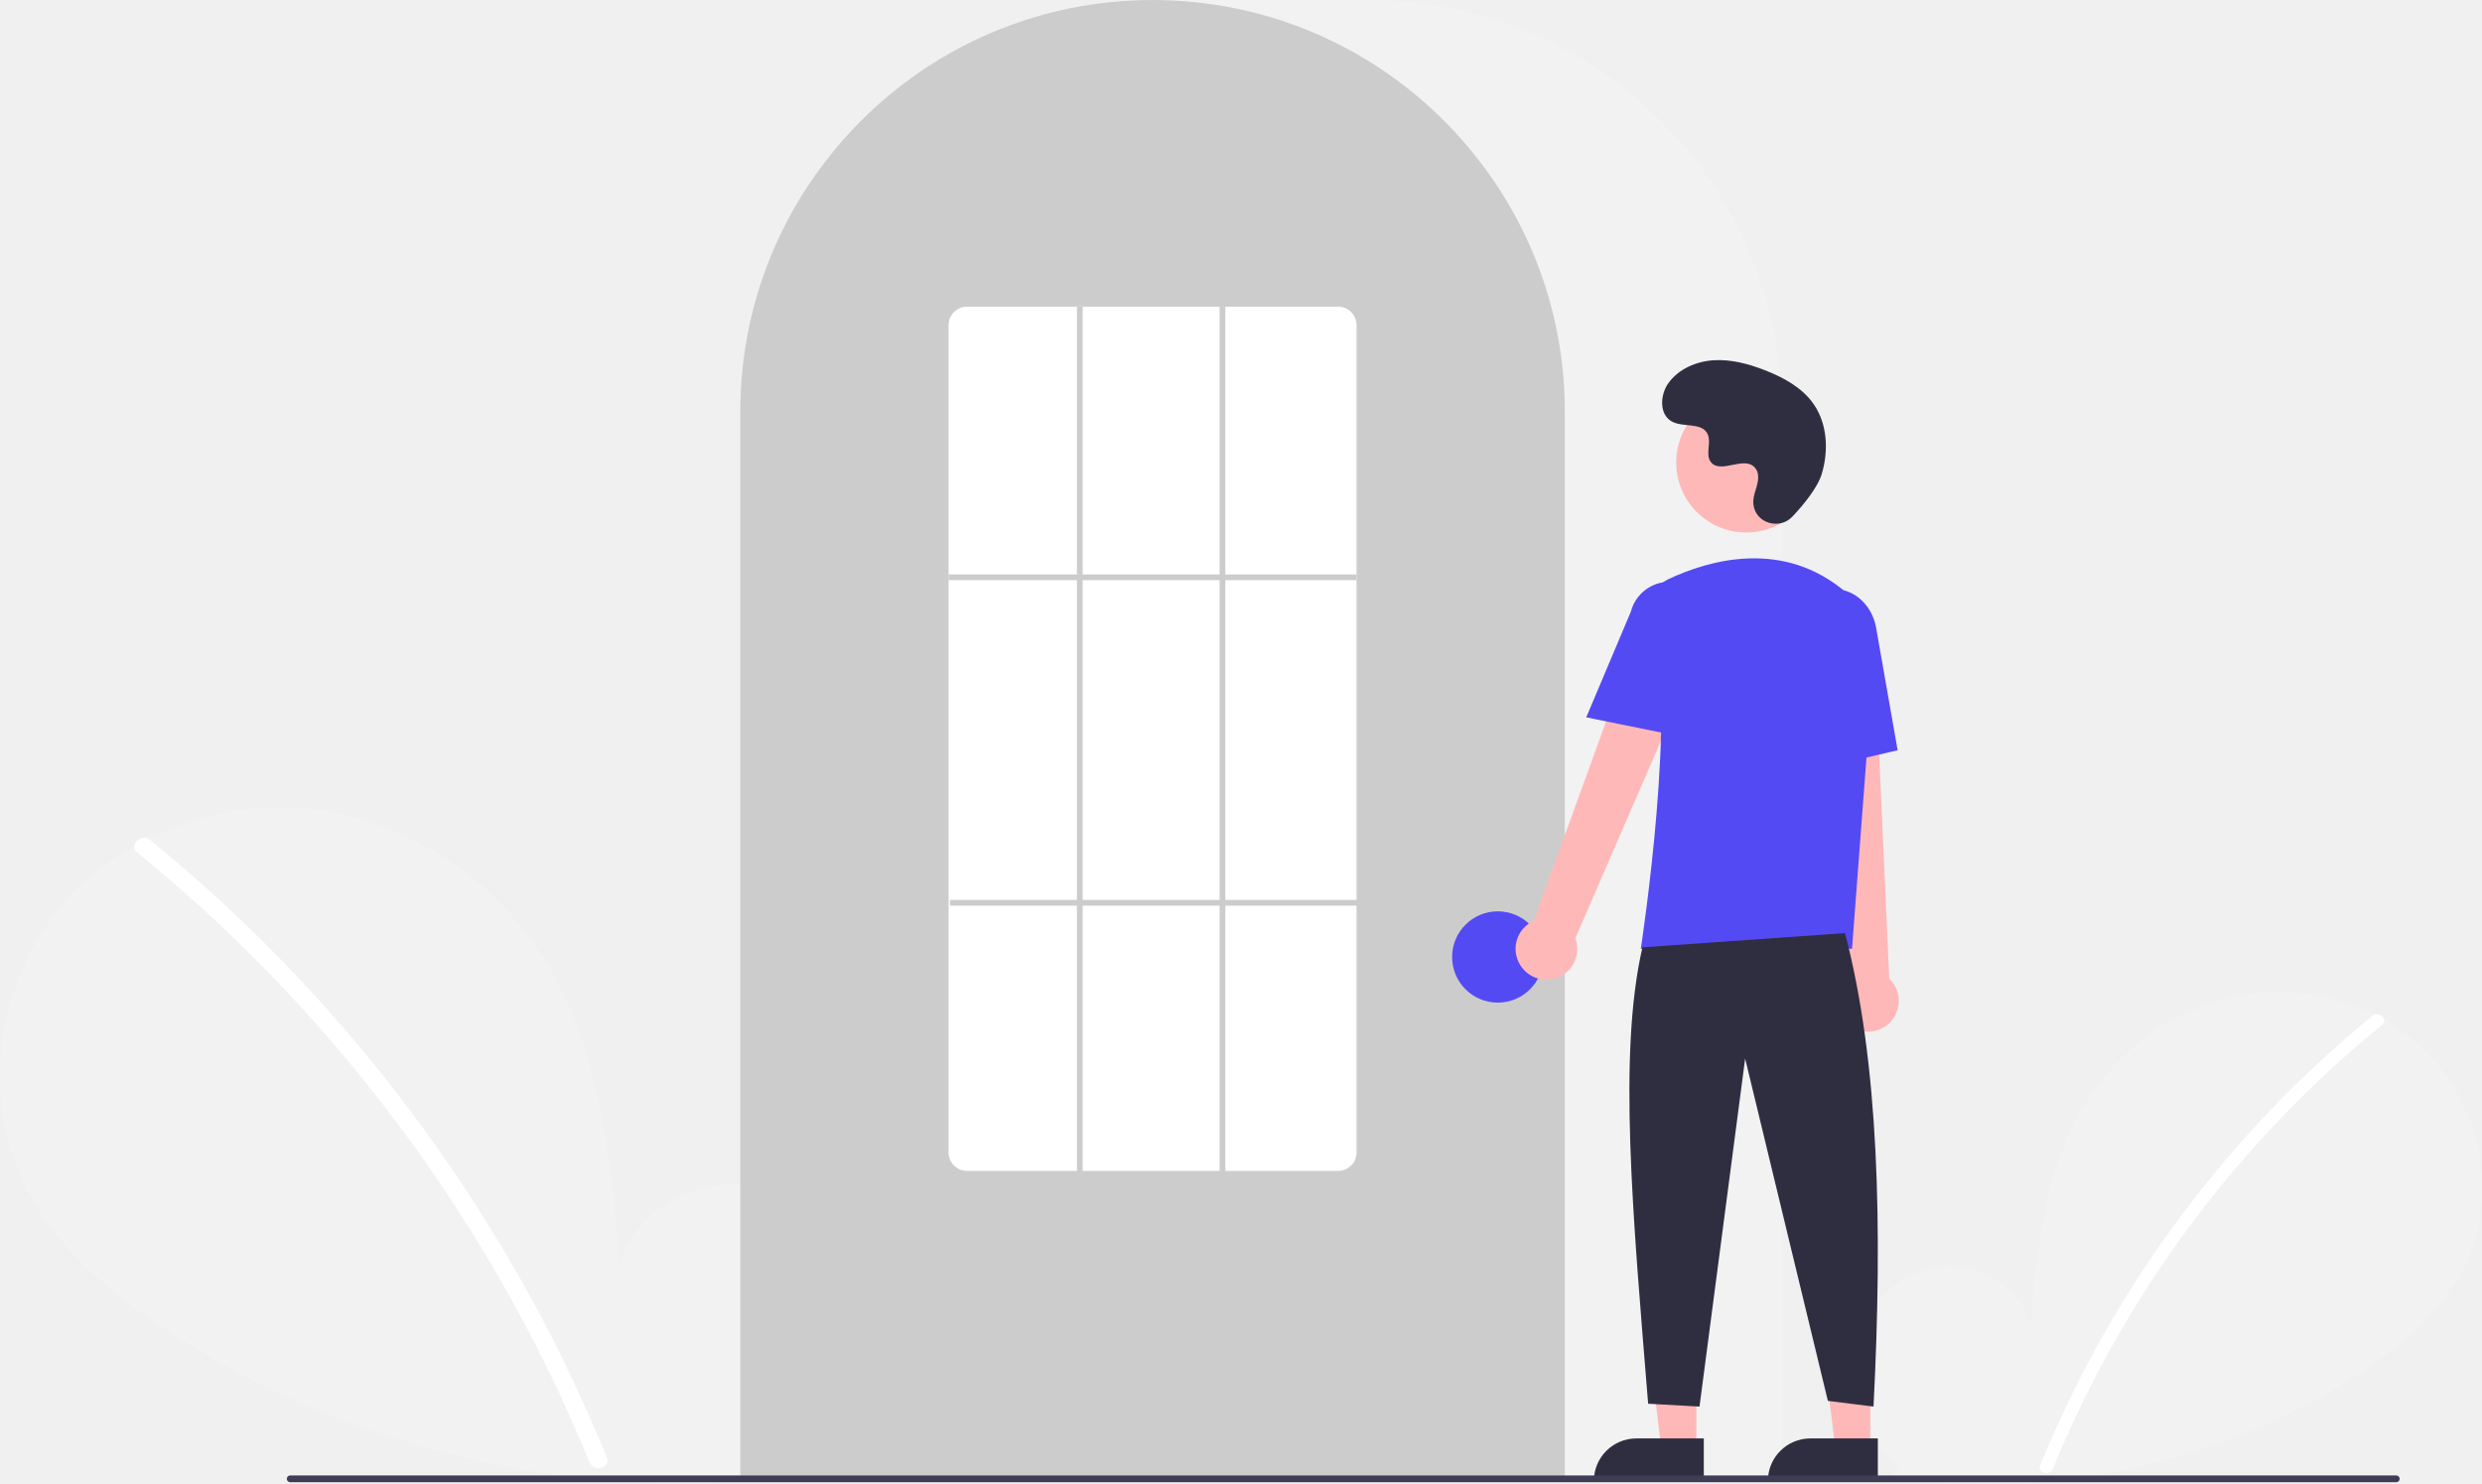
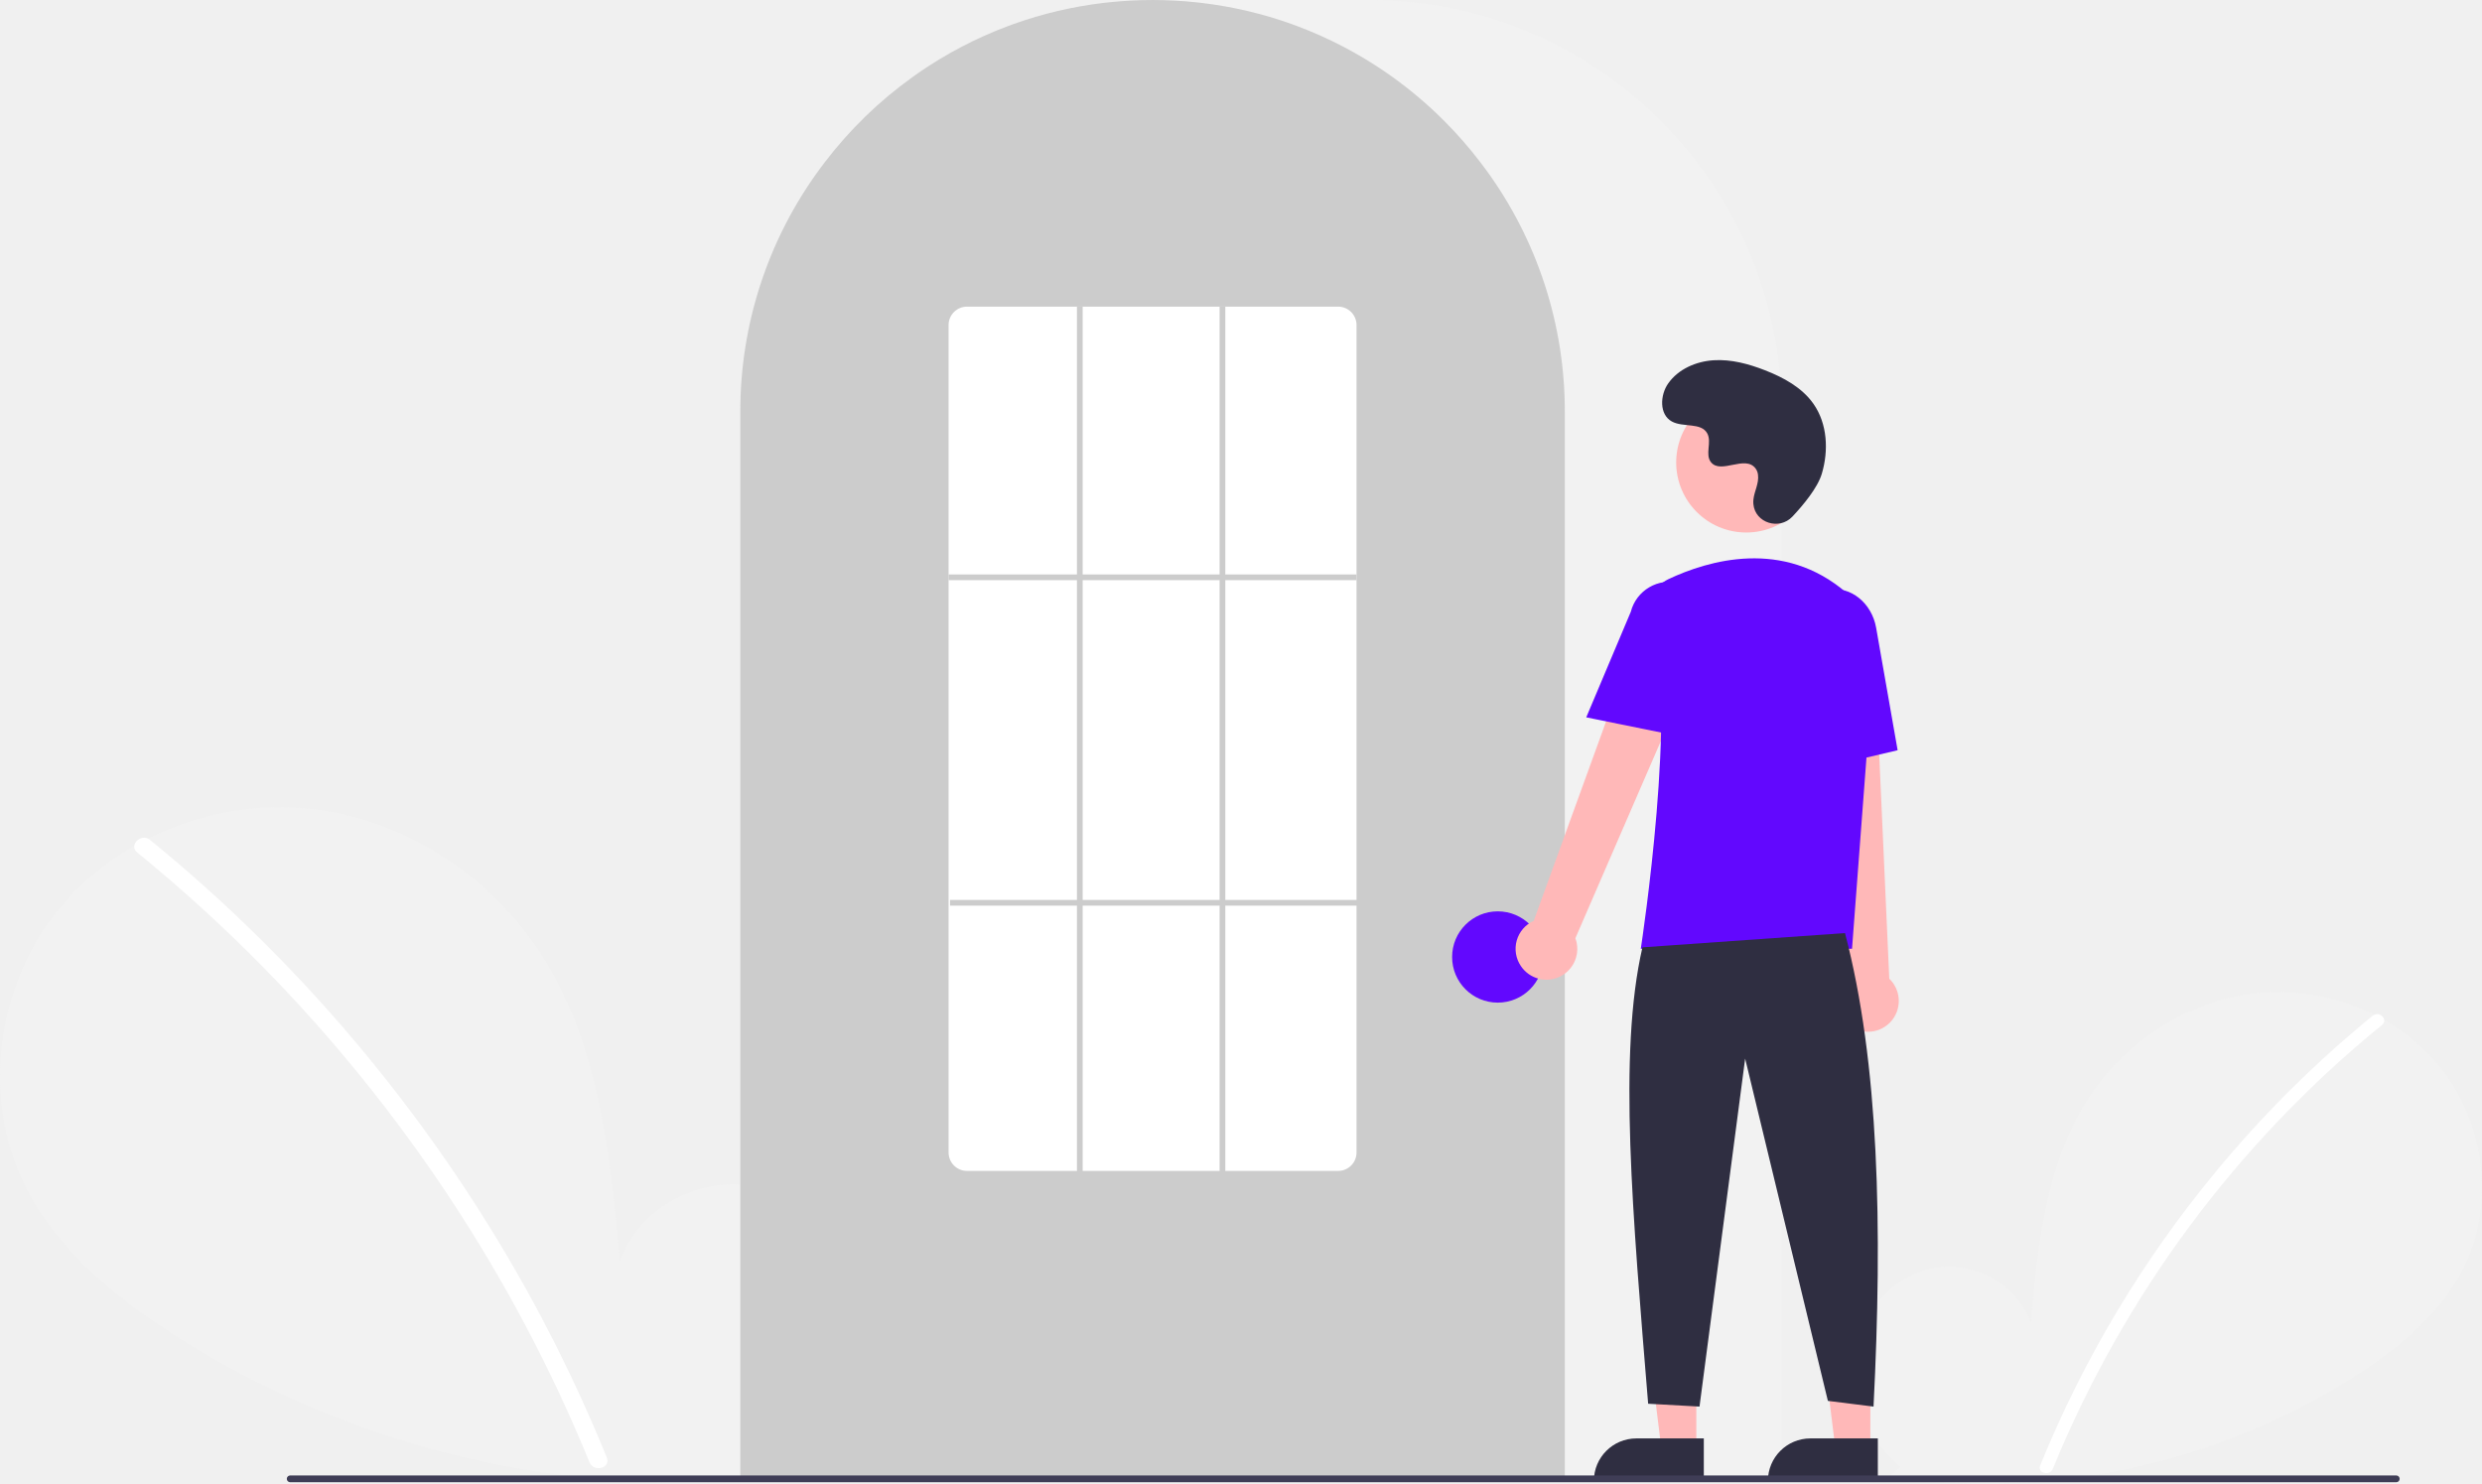
<svg xmlns="http://www.w3.org/2000/svg" data-name="Layer 1" width="870" height="520.139" viewBox="0 0 870 520.139">
  <path d="M831.092,704.187c-11.138-9.412-17.904-24.28-16.13-38.754s12.764-27.78,27.018-30.854,30.504,5.435,34.834,19.359c2.383-26.846,5.129-54.818,19.402-77.68,12.924-20.701,35.309-35.514,59.569-38.164s49.803,7.359,64.933,26.507,18.835,46.985,8.238,68.969c-7.806,16.195-22.188,28.247-37.257,38.052a240.452,240.452,0,0,1-164.454,35.977Z" transform="translate(-165 -189.9307)" fill="#f2f2f2" />
  <path d="M996.728,546.01a393.414,393.414,0,0,0-54.826,54.442,394.561,394.561,0,0,0-61.752,103.194c-1.112,2.725,3.313,3.911,4.412,1.216A392.342,392.342,0,0,1,999.963,549.245c2.284-1.86-.97-5.08-3.236-3.236Z" transform="translate(-165 -189.9307)" fill="#fff" />
  <path d="M445.067,701.63c15.299-12.927,24.591-33.348,22.154-53.228s-17.531-38.156-37.11-42.377-41.897,7.464-47.844,26.59c-3.273-36.873-7.044-75.292-26.648-106.693-17.751-28.433-48.497-48.778-81.818-52.418s-68.404,10.107-89.185,36.407-25.869,64.535-11.315,94.729c10.722,22.243,30.475,38.797,51.172,52.264,66.03,42.965,147.939,60.884,225.877,49.415" transform="translate(-165 -189.9307)" fill="#f2f2f2" />
  <path d="M217.567,484.373a540.355,540.355,0,0,1,75.304,74.777A548.076,548.076,0,0,1,352.257,647.04a545.835,545.835,0,0,1,25.43,53.846c1.527,3.743-4.55,5.372-6.06,1.671a536.36,536.36,0,0,0-49.009-92.727A539.734,539.734,0,0,0,256.889,528.632a538.441,538.441,0,0,0-43.766-39.815c-3.138-2.555,1.332-6.978,4.444-4.444Z" transform="translate(-165 -189.9307)" fill="#fff" />
  <path d="M789.5,708.931h-365v-374.5c0-79.678,64.822-144.5,144.5-144.5h76c79.677,0,144.5,64.822,144.5,144.5Z" transform="translate(-165 -189.9307)" fill="#f2f2f2" />
  <path d="M713.5,708.931h-289v-374.5a143.382,143.382,0,0,1,27.596-84.944c.664-.905,1.326-1.798,2.009-2.681a144.466,144.466,0,0,1,30.754-29.851c.66-.48,1.322-.952,1.994-1.423a144.16,144.16,0,0,1,31.472-16.459c.661-.25,1.334-.501,2.007-.742a144.02,144.02,0,0,1,31.108-7.336c.658-.09,1.333-.16,2.008-.23a146.288,146.288,0,0,1,31.105,0c.673.07,1.349.141,2.014.231a143.995,143.995,0,0,1,31.1,7.335c.673.241,1.346.492,2.009.743a143.799,143.799,0,0,1,31.106,16.216c.672.461,1.344.933,2.006,1.405a145.987,145.987,0,0,1,18.384,15.564,144.305,144.305,0,0,1,12.724,14.551c.681.88,1.343,1.773,2.005,2.677A143.382,143.382,0,0,1,713.5,334.431Z" transform="translate(-165 -189.9307)" fill="#ccc" />
-   <circle cx="525" cy="335.5" r="16" fill="#544af4" />
+   <circle cx="525" cy="335.5" r="16" fill="#6208fe" />
  <polygon points="594.599 507.783 582.339 507.783 576.506 460.495 594.601 460.496 594.599 507.783" fill="#ffb8b8" />
  <path d="M573.582,504.28h23.644a0,0,0,0,1,0,0v14.887a0,0,0,0,1,0,0H558.695a0,0,0,0,1,0,0v0a14.887,14.887,0,0,1,14.887-14.887Z" fill="#2f2e41" />
  <polygon points="655.599 507.783 643.339 507.783 637.506 460.495 655.601 460.496 655.599 507.783" fill="#ffb8b8" />
  <path d="M634.582,504.28h23.644a0,0,0,0,1,0,0v14.887a0,0,0,0,1,0,0H619.695a0,0,0,0,1,0,0v0a14.887,14.887,0,0,1,14.887-14.887Z" fill="#2f2e41" />
  <path d="M698.098,528.6a10.743,10.743,0,0,1,4.511-15.843l41.676-114.867L764.791,409.082,717.206,518.853a10.801,10.801,0,0,1-19.109,9.748Z" transform="translate(-165 -189.9307)" fill="#ffb8b8" />
  <path d="M814.336,550.184a10.743,10.743,0,0,1-2.893-16.217L798.533,412.458l23.338,1.066L827.236,533.045a10.801,10.801,0,0,1-12.9,17.139Z" transform="translate(-165 -189.9307)" fill="#ffb8b8" />
  <circle cx="612.106" cy="162.123" r="24.561" fill="#ffb8b8" />
-   <path d="M814.18,522.549H740.133l.089-.576c.133-.861,13.197-86.439,3.562-114.436a11.813,11.813,0,0,1,6.069-14.584h0c13.772-6.485,40.208-14.471,62.52,4.909a28.234,28.234,0,0,1,9.459,23.396Z" transform="translate(-165 -189.9307)" fill="#544af4" />
-   <path d="M754.354,448.181,721.018,441.418l15.626-37.03a13.997,13.997,0,0,1,27.106,6.998Z" transform="translate(-165 -189.9307)" fill="#544af4" />
-   <path d="M797.05,460.739l-2.004-45.941c-1.52-8.636,3.424-16.8,11.027-18.135,7.605-1.33,15.032,4.66,16.558,13.36l7.533,42.928Z" transform="translate(-165 -189.9307)" fill="#544af4" />
+   <path d="M814.18,522.549H740.133l.089-.576c.133-.861,13.197-86.439,3.562-114.436a11.813,11.813,0,0,1,6.069-14.584h0c13.772-6.485,40.208-14.471,62.52,4.909a28.234,28.234,0,0,1,9.459,23.396Z" transform="translate(-165 -189.9307)" fill="#6208fe" />
+   <path d="M754.354,448.181,721.018,441.418l15.626-37.03a13.997,13.997,0,0,1,27.106,6.998Z" transform="translate(-165 -189.9307)" fill="#6208fe" />
+   <path d="M797.05,460.739l-2.004-45.941c-1.52-8.636,3.424-16.8,11.027-18.135,7.605-1.33,15.032,4.66,16.558,13.36l7.533,42.928Z" transform="translate(-165 -189.9307)" fill="#6208fe" />
  <path d="M811.716,517.049c11.915,45.377,13.214,103.069,10,166l-16-2-29-120-16,122-18-1c-5.377-66.03-10.613-122.715-2-160Z" transform="translate(-165 -189.9307)" fill="#2f2e41" />
  <path d="M793.289,371.035c-4.582,4.881-13.091,2.261-13.688-4.407a8.055,8.055,0,0,1,.01-1.556c.308-2.954,2.015-5.635,1.606-8.754a4.59,4.59,0,0,0-.84-2.149c-3.651-4.889-12.222,2.187-15.668-2.239-2.113-2.714.371-6.987-1.251-10.021-2.14-4.004-8.479-2.029-12.454-4.221-4.423-2.439-4.158-9.225-1.247-13.353,3.551-5.034,9.776-7.72,15.923-8.107s12.253,1.275,17.992,3.511c6.521,2.541,12.988,6.054,17.001,11.788,4.88,6.973,5.35,16.348,2.909,24.502C802.098,360.99,797.031,367.049,793.289,371.035Z" transform="translate(-165 -189.9307)" fill="#2f2e41" />
  <path d="M1004.982,709.574h-738.294a1.191,1.191,0,0,1,0-2.381h738.294a1.191,1.191,0,0,1,0,2.381Z" transform="translate(-165 -189.9307)" fill="#3f3d56" />
  <path d="M634,600.431H504a6.465,6.465,0,0,1-6.5-6.415V303.846a6.465,6.465,0,0,1,6.5-6.415H634a6.465,6.465,0,0,1,6.5,6.415V594.015A6.465,6.465,0,0,1,634,600.431Z" transform="translate(-165 -189.9307)" fill="#fff" />
  <rect x="332.5" y="201.39" width="143" height="2" fill="#ccc" />
  <rect x="333" y="315.5" width="143" height="2" fill="#ccc" />
  <rect x="377.5" y="107.5" width="2" height="304" fill="#ccc" />
  <rect x="427.5" y="107.5" width="2" height="304" fill="#ccc" />
</svg>
